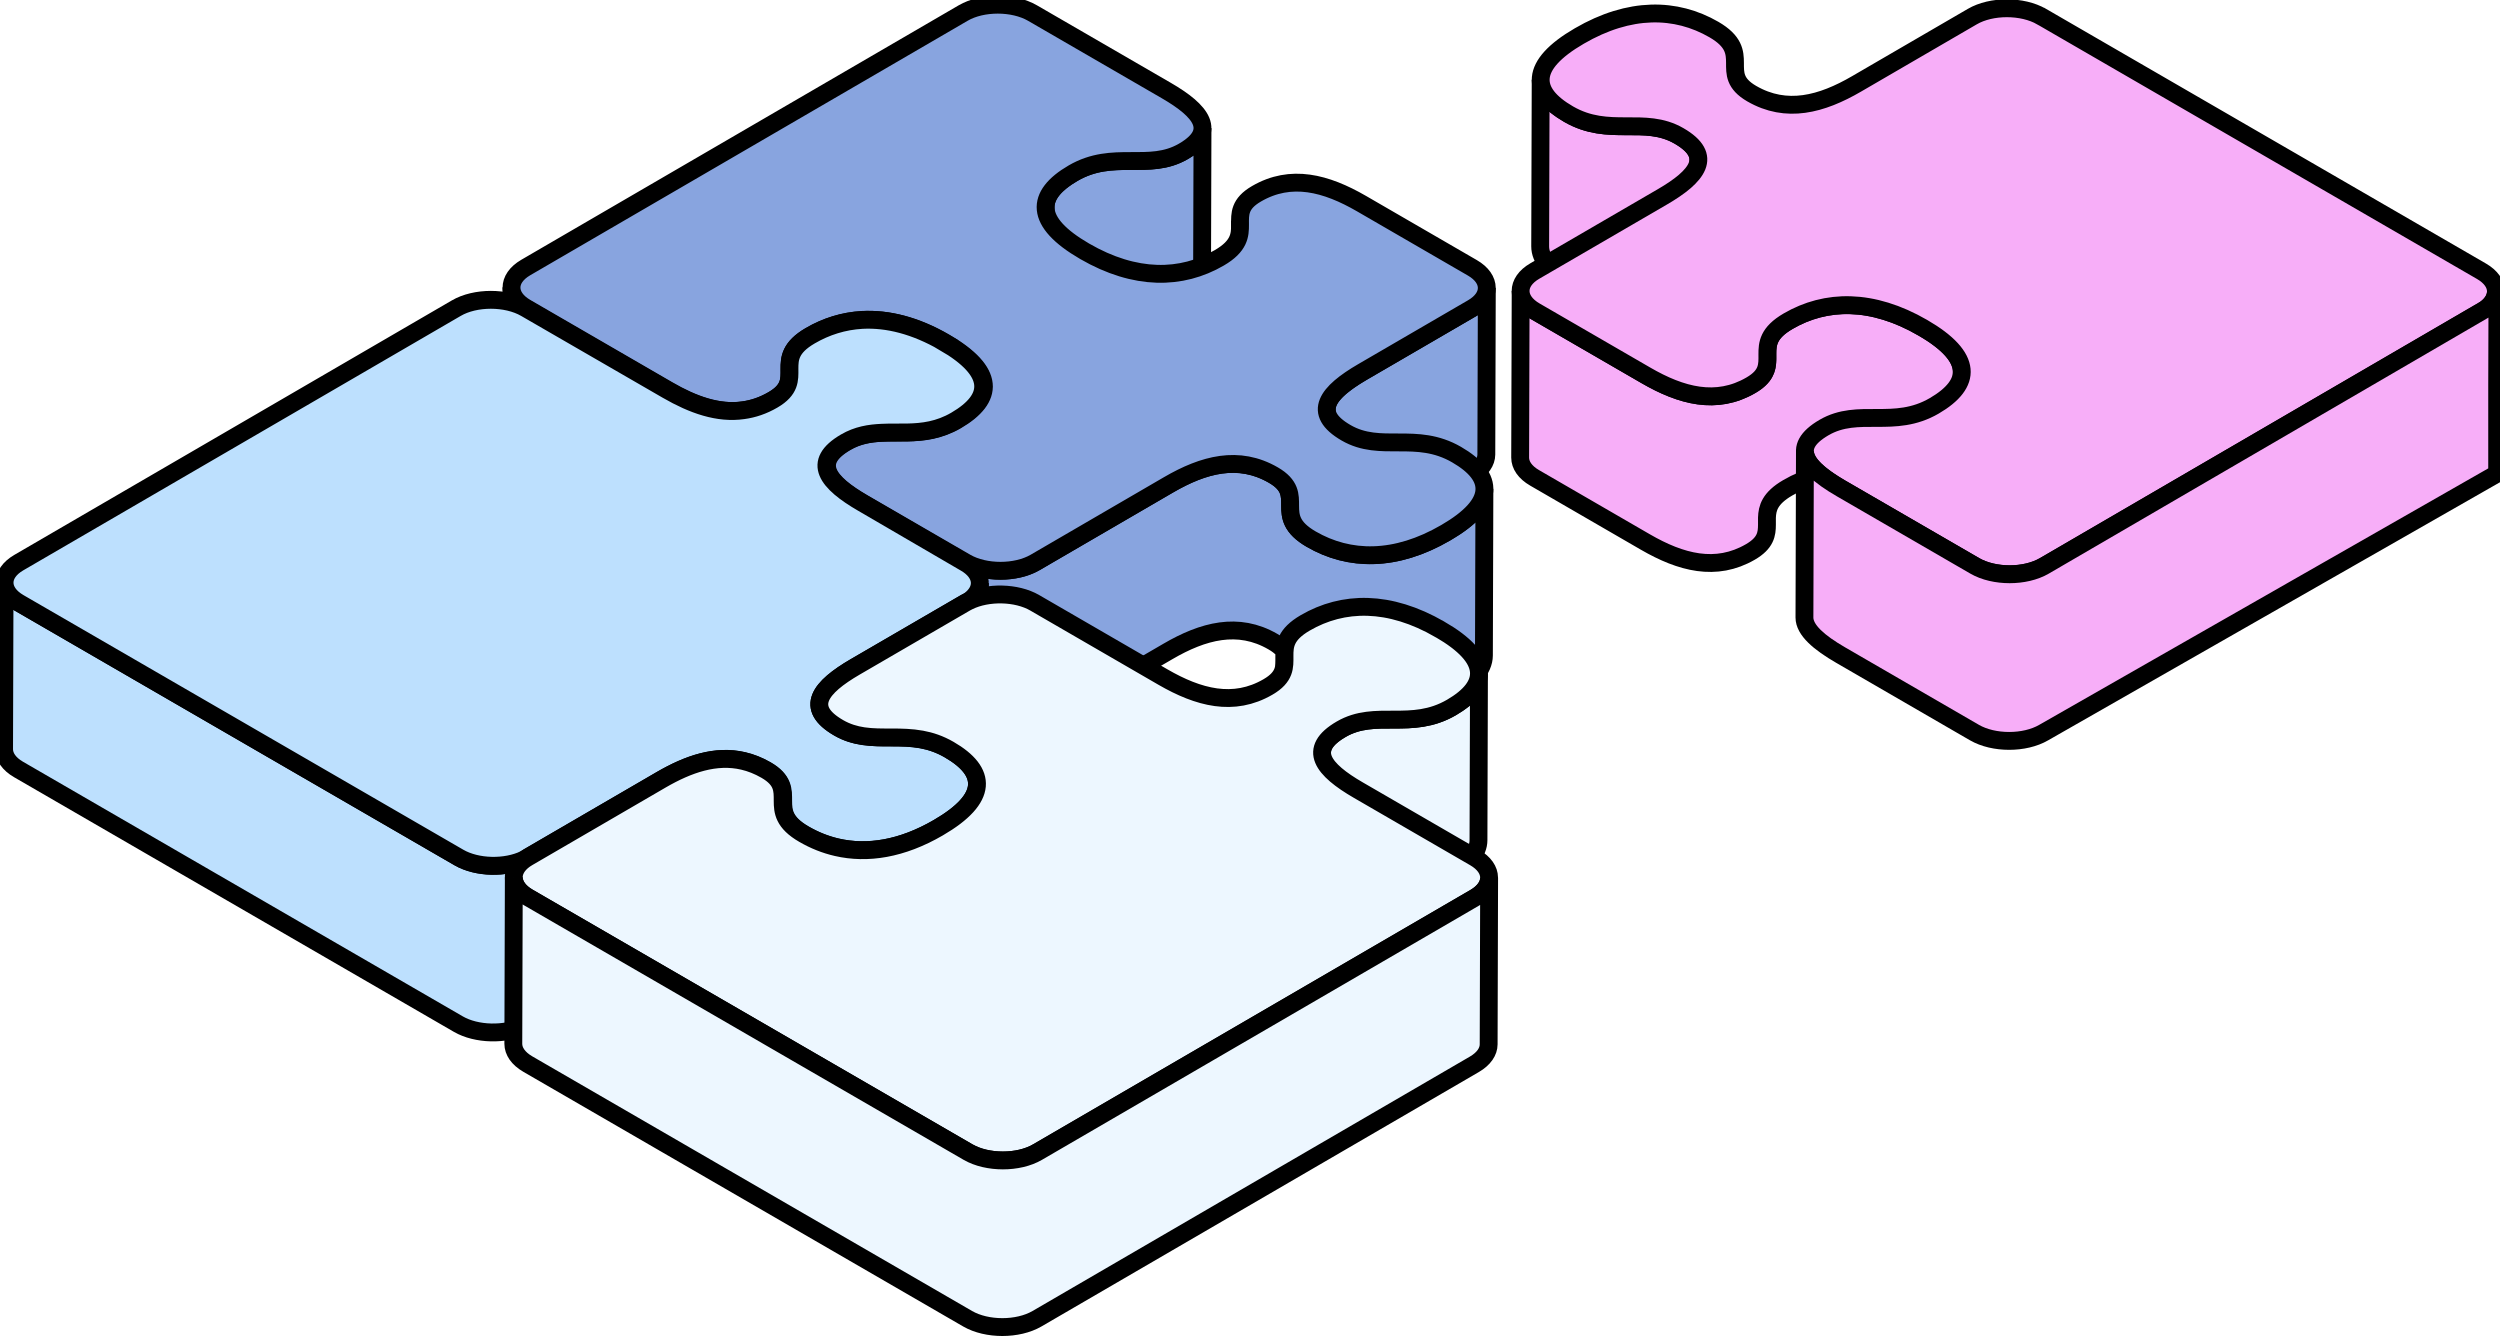
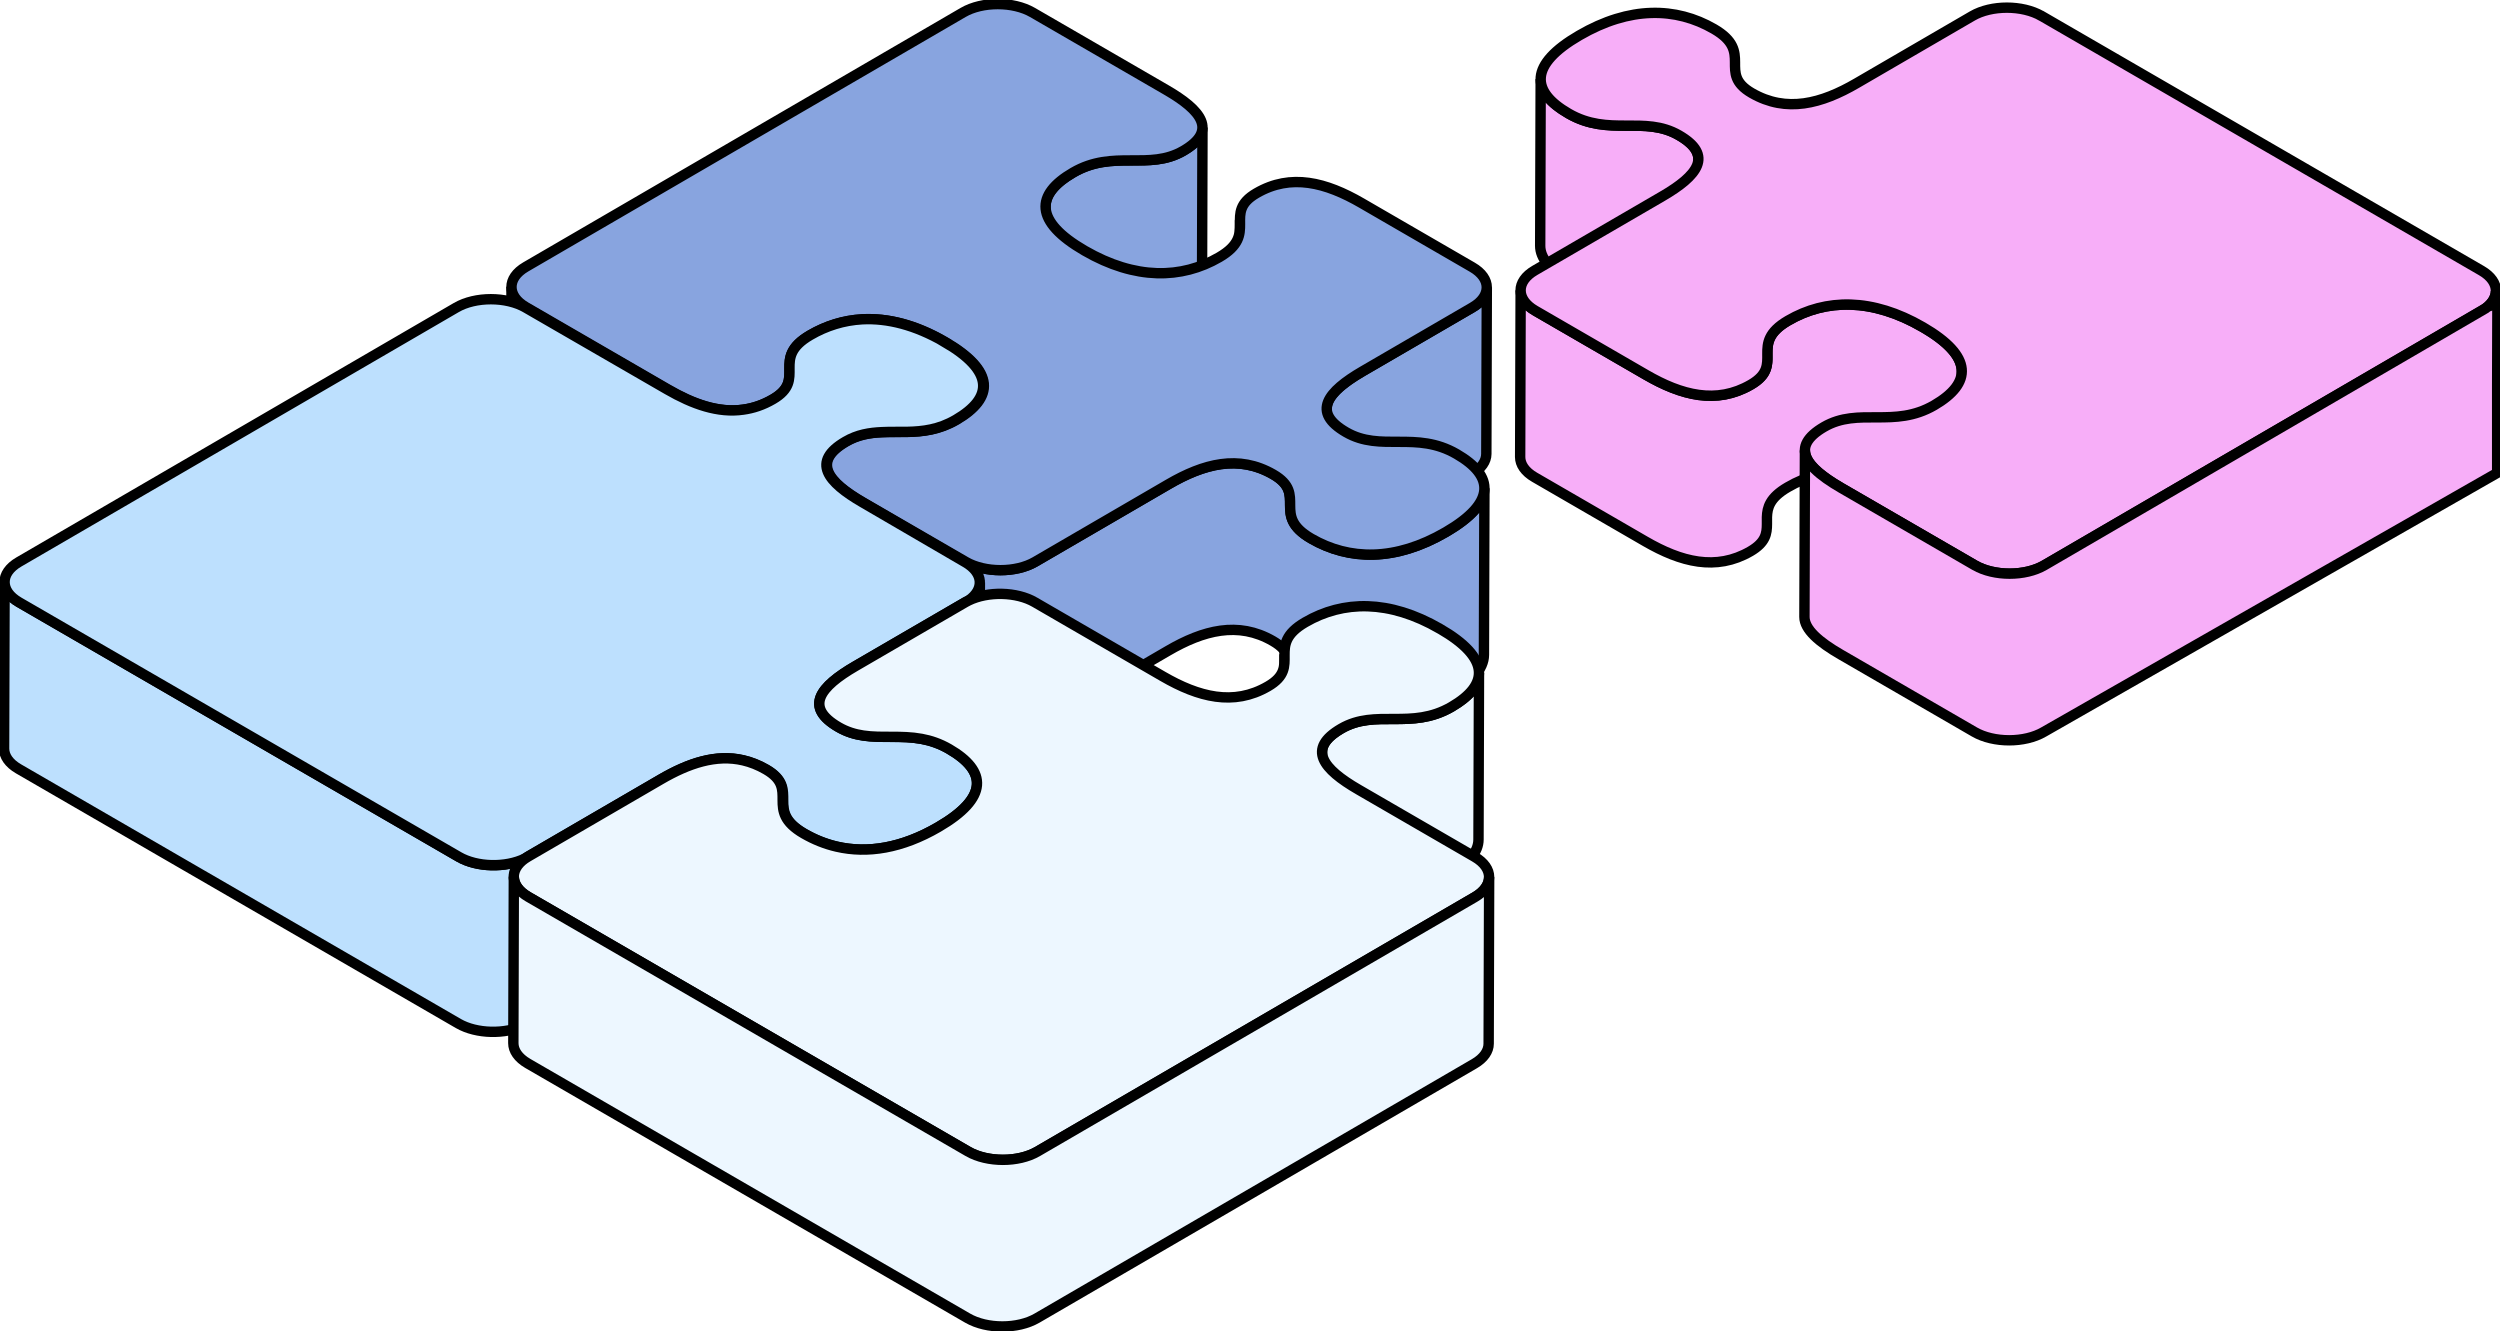
- <svg xmlns="http://www.w3.org/2000/svg" width="280" height="150" viewBox="0 0 280 150" fill="none">
-   <path d="M190.216 17.863L190.161 36.523C190.161 35.64 189.512 34.761 187.995 33.882C184.106 31.629 180.158 34.065 175.621 31.442C173.601 30.27 172.5 28.979 172.5 27.596L172.555 8.936C172.555 10.318 173.651 11.609 175.676 12.781C180.213 15.409 184.161 12.969 188.05 15.221C189.567 16.096 190.216 16.979 190.216 17.863Z" fill="#F7AEF8" stroke="black" stroke-width="2" stroke-miterlimit="10" />
-   <path d="M134.68 14.342L134.625 33.002C134.625 33.877 133.976 34.746 132.486 35.612C128.616 37.864 124.645 35.424 120.131 38.052C118.143 39.21 117.055 40.483 117.051 41.852L117.106 23.191C117.106 21.823 118.198 20.545 120.185 19.392C124.7 16.764 128.671 19.204 132.541 16.951C134.031 16.086 134.675 15.216 134.68 14.342Z" fill="#88A4DF" stroke="black" stroke-width="2" stroke-miterlimit="10" />
-   <path d="M138.883 25.284L138.828 43.944C138.828 43.761 138.828 43.578 138.828 43.395L138.883 24.734C138.883 24.918 138.883 25.101 138.883 25.284Z" fill="#88A4DF" stroke="black" stroke-width="2" stroke-miterlimit="10" />
-   <path d="M57.23 50.852L57.285 32.191C57.285 33.011 57.825 33.835 58.903 34.458L58.848 53.118C57.77 52.495 57.23 51.671 57.23 50.852Z" fill="#88A4DF" stroke="black" stroke-width="2" stroke-miterlimit="10" />
-   <path d="M88.367 60.393C88.367 60.215 88.367 60.041 88.367 59.858L88.422 41.197C88.422 41.376 88.422 41.554 88.422 41.733C88.408 47.332 88.385 54.794 88.367 60.393Z" fill="#BDE0FE" stroke="black" stroke-width="2" stroke-miterlimit="10" />
-   <path d="M110.192 43.281L110.137 61.941C110.137 60.398 108.771 58.737 105.764 56.997C102.483 55.097 99.367 54.328 96.507 54.493C94.423 54.612 92.472 55.23 90.685 56.264C88.515 57.528 88.364 58.718 88.359 59.863L88.414 41.202C88.414 40.058 88.57 38.867 90.74 37.604C92.522 36.565 94.473 35.951 96.561 35.832C99.422 35.667 102.538 36.437 105.819 38.337C108.826 40.076 110.197 41.738 110.192 43.281Z" fill="#88A4DF" stroke="black" stroke-width="2" stroke-miterlimit="10" />
-   <path d="M74.809 43.675L74.758 62.335L58.848 53.12L58.903 34.459L74.809 43.675Z" fill="#88A4DF" stroke="black" stroke-width="2" stroke-miterlimit="10" />
-   <path d="M215.349 36.707C209.674 33.42 204.501 33.516 200.274 35.974C198.099 37.238 197.948 38.428 197.948 39.573V40.356C197.916 41.308 197.683 42.237 196.107 43.153C192.237 45.401 188.312 44.348 184.341 42.045L171.935 34.862C170.852 34.235 170.313 33.415 170.313 32.596L170.258 51.256C170.258 52.076 170.797 52.9 171.88 53.522L184.286 60.706C188.257 63.004 192.182 64.061 196.052 61.813C197.766 60.815 197.894 59.808 197.898 58.769V57.981C197.935 56.915 198.209 55.807 200.224 54.635C204.451 52.172 209.623 52.08 215.299 55.367C218.305 57.107 219.676 58.769 219.671 60.312L219.726 41.651C219.726 40.108 218.36 38.447 215.353 36.707H215.349Z" fill="#F7AEF8" stroke="black" stroke-width="2" stroke-miterlimit="10" />
-   <path d="M164.924 34.487L152.628 41.638C150.215 43.043 148.602 44.44 148.598 45.822L148.543 64.483C148.543 63.096 150.161 61.699 152.573 60.298L164.869 53.147C165.934 52.529 166.464 51.719 166.469 50.908L166.524 32.248C166.524 33.058 165.989 33.869 164.924 34.487Z" fill="#88A4DF" stroke="black" stroke-width="2" stroke-miterlimit="10" />
-   <path d="M88.416 41.732L88.362 60.393C88.362 61.432 88.229 62.439 86.516 63.437C85.41 64.083 84.295 64.454 83.18 64.605C80.397 64.98 77.587 63.973 74.754 62.329L74.809 43.669C77.642 45.308 80.452 46.315 83.235 45.944C84.354 45.793 85.465 45.422 86.57 44.777C88.284 43.779 88.412 42.772 88.416 41.732Z" fill="#88A4DF" stroke="black" stroke-width="2" stroke-miterlimit="10" />
-   <path d="M106.995 65.742C105.103 66.845 103.303 67.055 101.566 67.092C101.585 60.87 101.603 54.653 101.621 48.432C103.358 48.39 105.158 48.18 107.05 47.081C109.033 45.923 110.116 44.65 110.12 43.281L110.066 61.942C110.066 63.311 108.978 64.583 106.995 65.742Z" fill="#BDE0FE" stroke="black" stroke-width="2" stroke-miterlimit="10" />
-   <path d="M101.569 67.096C100.605 67.114 99.659 67.082 98.727 67.128C98.745 60.906 98.763 54.689 98.781 48.468C99.714 48.426 100.659 48.454 101.624 48.435C101.605 54.657 101.587 60.874 101.569 67.096Z" fill="#BDE0FE" stroke="black" stroke-width="2" stroke-miterlimit="10" />
-   <path d="M94.646 68.185C93.157 69.05 92.512 69.92 92.508 70.794L92.563 52.134C92.563 51.26 93.212 50.39 94.701 49.524C96.04 48.742 97.397 48.526 98.782 48.467C98.763 54.688 98.745 60.906 98.727 67.127C97.342 67.187 95.985 67.402 94.646 68.185Z" fill="#BDE0FE" stroke="black" stroke-width="2" stroke-miterlimit="10" />
-   <path d="M92.57 70.791L92.625 52.131C92.625 53.527 94.252 54.928 96.697 56.343L96.642 75.003C94.202 73.589 92.57 72.183 92.57 70.791Z" fill="#88A4DF" stroke="black" stroke-width="2" stroke-miterlimit="10" />
-   <path d="M108.17 62.984L108.115 81.644L96.637 75.006L96.692 56.346L108.17 62.984Z" fill="#88A4DF" stroke="black" stroke-width="2" stroke-miterlimit="10" />
-   <path d="M161.927 59.656C156.288 62.938 151.111 62.842 146.857 60.379C142.319 57.751 146.505 55.453 142.616 53.2C138.723 50.948 134.812 52.001 130.864 54.299L115.926 62.989C113.792 64.229 110.32 64.229 108.172 62.989L108.117 81.649C110.265 82.89 113.738 82.89 115.871 81.649L130.809 72.96C134.752 70.662 138.668 69.609 142.561 71.861C146.455 74.113 142.269 76.412 146.802 79.04C151.056 81.503 156.229 81.594 161.872 78.316C164.837 76.59 166.194 74.947 166.199 73.413L166.254 54.752C166.254 56.286 164.892 57.93 161.927 59.656Z" fill="#88A4DF" stroke="black" stroke-width="2" stroke-miterlimit="10" />
-   <path d="M115.635 1.459L130.609 10.13C134.58 12.428 136.408 14.709 132.542 16.956C128.672 19.209 124.701 16.769 120.187 19.396C115.955 21.855 115.809 24.858 121.484 28.145C127.155 31.428 132.332 31.336 136.559 28.878C141.073 26.255 136.856 23.952 140.726 21.704C144.596 19.451 148.521 20.509 152.492 22.807L164.903 29.995C167.055 31.24 167.06 33.255 164.921 34.495L152.625 41.646C148.672 43.944 146.867 46.22 150.76 48.472C152.702 49.598 154.663 49.553 156.705 49.553C158.748 49.553 160.868 49.603 163.139 50.917C167.398 53.38 167.571 56.383 161.928 59.666C156.289 62.948 151.112 62.852 146.858 60.389C142.321 57.761 146.506 55.463 142.618 53.211C138.725 50.958 134.813 52.011 130.865 54.309L115.928 62.999C113.794 64.239 110.321 64.239 108.174 62.999L96.695 56.356C92.724 54.057 90.892 51.782 94.762 49.53C96.083 48.761 97.417 48.541 98.783 48.477C99.716 48.436 100.661 48.463 101.626 48.445C103.38 48.408 105.203 48.207 107.123 47.094C111.349 44.631 111.495 41.633 105.825 38.345C102.544 36.445 99.428 35.676 96.567 35.841C94.484 35.96 92.532 36.578 90.746 37.613C86.236 40.241 90.449 42.539 86.579 44.791C85.473 45.437 84.358 45.808 83.243 45.959C80.46 46.334 77.65 45.327 74.817 43.684L58.906 34.468C56.758 33.227 56.749 31.208 58.883 29.963L107.877 1.459C110.01 0.214 113.483 0.214 115.635 1.459Z" fill="#88A4DF" stroke="black" stroke-width="2" stroke-miterlimit="10" />
-   <path d="M228.659 1.858L277.926 30.38C280.078 31.625 280.083 33.644 277.949 34.885L228.951 63.384C226.817 64.624 223.345 64.624 221.192 63.384L206.218 54.713C202.248 52.414 200.42 50.139 204.286 47.887C208.151 45.634 212.131 48.079 216.641 45.451C220.868 42.988 221.019 39.985 215.348 36.702C209.673 33.415 204.5 33.511 200.274 35.97C195.759 38.597 199.972 40.896 196.102 43.144C192.232 45.392 188.306 44.339 184.336 42.036L171.93 34.853C169.777 33.607 169.768 31.588 171.902 30.352L186.186 22.048C190.139 19.749 191.944 17.474 188.051 15.222C184.162 12.969 180.214 15.405 175.677 12.781C171.418 10.314 171.24 7.315 176.883 4.033C182.522 0.75 187.699 0.846 191.957 3.309C196.495 5.937 192.305 8.235 196.193 10.488C200.086 12.74 204.002 11.687 207.946 9.389L220.9 1.858C223.034 0.613 226.507 0.617 228.654 1.858H228.659Z" fill="#F7AEF8" stroke="black" stroke-width="2" stroke-miterlimit="10" />
-   <path fill-rule="evenodd" clip-rule="evenodd" d="M279.542 33.928L279.546 32.66C279.542 33.345 279.155 34.03 278.392 34.598L228.952 63.387C226.818 64.628 223.345 64.628 221.193 63.387L206.219 54.716C203.78 53.302 202.149 51.897 202.152 50.505L202.098 69.165C202.098 70.561 203.724 71.966 206.164 73.376L221.138 82.047C223.291 83.293 226.763 83.293 228.897 82.047L279.683 53.04V43.16L279.711 33.83L279.542 33.928Z" fill="#F7AEF8" />
-   <path d="M279.546 32.66L280.546 32.663L278.546 32.654L279.546 32.66ZM279.542 33.928L278.542 33.925L278.537 35.671L280.045 34.792L279.542 33.928ZM278.392 34.598L278.896 35.462L278.944 35.434L278.989 35.4L278.392 34.598ZM228.952 63.387L229.455 64.251L229.455 64.251L228.952 63.387ZM221.193 63.387L220.692 64.252L220.694 64.253L221.193 63.387ZM206.219 54.716L205.718 55.581L205.718 55.581L206.219 54.716ZM202.152 50.505L203.152 50.508L201.152 50.502L202.152 50.505ZM202.098 69.165L201.098 69.162V69.165H202.098ZM206.164 73.376L206.666 72.511L206.665 72.51L206.164 73.376ZM221.138 82.047L220.637 82.913L220.638 82.913L221.138 82.047ZM228.897 82.047L228.401 81.179L228.393 81.184L228.897 82.047ZM279.683 53.04L280.179 53.908L280.683 53.62V53.04H279.683ZM279.683 43.16L278.683 43.157V43.16H279.683ZM279.711 33.83L280.711 33.833L280.716 32.088L279.208 32.966L279.711 33.83ZM278.546 32.657L278.542 33.925L280.542 33.931L280.546 32.663L278.546 32.657ZM278.989 35.4C279.925 34.704 280.539 33.752 280.546 32.666L278.546 32.654C278.544 32.938 278.386 33.356 277.796 33.795L278.989 35.4ZM277.889 33.733L228.449 62.523L229.455 64.251L278.896 35.462L277.889 33.733ZM228.449 62.522C227.571 63.033 226.354 63.317 225.08 63.317C223.805 63.317 222.582 63.033 221.693 62.52L220.694 64.253C221.957 64.981 223.546 65.317 225.08 65.317C226.613 65.317 228.199 64.981 229.455 64.251L228.449 62.522ZM221.694 62.522L206.72 53.85L205.718 55.581L220.692 64.252L221.694 62.522ZM206.721 53.851C205.529 53.16 204.596 52.505 203.972 51.89C203.331 51.258 203.152 50.803 203.152 50.508L201.152 50.503C201.15 51.599 201.785 52.542 202.568 53.314C203.368 54.103 204.47 54.858 205.718 55.581L206.721 53.851ZM201.152 50.502L201.098 69.162L203.098 69.167L203.152 50.508L201.152 50.502ZM201.098 69.165C201.098 70.26 201.73 71.204 202.514 71.977C203.314 72.767 204.415 73.52 205.664 74.242L206.665 72.51C205.474 71.822 204.541 71.168 203.918 70.553C203.279 69.923 203.098 69.465 203.098 69.165H201.098ZM205.663 74.242L220.637 82.913L221.64 81.182L206.666 72.511L205.663 74.242ZM220.638 82.913C221.901 83.644 223.49 83.981 225.025 83.981C226.559 83.981 228.145 83.644 229.401 82.911L228.393 81.184C227.515 81.696 226.299 81.981 225.025 81.981C223.751 81.981 222.528 81.696 221.639 81.182L220.638 82.913ZM229.393 82.916L280.179 53.908L279.187 52.172L228.401 81.179L229.393 82.916ZM280.683 53.04V43.16H278.683V53.04H280.683ZM280.683 43.163L280.711 33.833L278.711 33.827L278.683 43.157L280.683 43.163ZM279.208 32.966L279.039 33.064L280.045 34.792L280.214 34.694L279.208 32.966Z" fill="black" />
-   <path d="M109.693 83.967C109.693 84.681 109.277 85.395 108.445 85.981L108.5 67.321C109.332 66.74 109.748 66.025 109.748 65.307C109.734 70.906 109.711 78.368 109.693 83.967Z" fill="#BDE0FE" stroke="black" stroke-width="2" stroke-miterlimit="10" />
-   <path d="M108.446 85.981C108.323 86.04 108.204 86.104 108.09 86.168L108.145 67.508C108.259 67.439 108.378 67.38 108.501 67.32C108.487 72.919 108.465 80.382 108.446 85.981Z" fill="#BDE0FE" stroke="black" stroke-width="2" stroke-miterlimit="10" />
-   <path d="M143.871 73.891L143.816 92.551C143.816 92.372 143.816 92.189 143.816 92.006L143.871 73.346C143.871 73.529 143.871 73.707 143.871 73.891Z" fill="#EDF7FF" stroke="black" stroke-width="2" stroke-miterlimit="10" />
-   <path d="M108.138 67.512L108.088 86.168L95.746 93.346L95.801 74.686L108.138 67.512Z" fill="#BDE0FE" stroke="black" stroke-width="2" stroke-miterlimit="10" />
-   <path d="M95.749 93.348C93.336 94.749 91.723 96.145 91.719 97.532L91.774 78.872C91.774 77.485 93.391 76.088 95.804 74.688C95.79 80.287 95.767 87.749 95.749 93.348Z" fill="#BDE0FE" stroke="black" stroke-width="2" stroke-miterlimit="10" />
-   <path d="M165.644 75.434L165.59 94.094C165.59 95.463 164.498 96.74 162.51 97.898C157.995 100.522 154.024 98.086 150.159 100.334C148.664 101.199 148.02 102.074 148.016 102.948L148.07 84.288C148.07 83.413 148.719 82.543 150.214 81.674C154.079 79.426 158.05 81.861 162.565 79.238C164.552 78.08 165.64 76.802 165.644 75.434Z" fill="#EDF7FF" stroke="black" stroke-width="2" stroke-miterlimit="10" />
-   <path d="M83.191 103.882C80.143 103.172 77.077 104.211 73.988 106.006L74.043 87.345C77.132 85.551 80.198 84.511 83.246 85.221C83.228 91.443 83.209 97.66 83.191 103.882Z" fill="#BDE0FE" stroke="black" stroke-width="2" stroke-miterlimit="10" />
-   <path d="M109.43 87.799L109.375 106.459C109.375 105.076 108.278 103.785 106.259 102.618C105.199 102.004 104.17 101.666 103.17 101.483C102.023 101.272 100.912 101.258 99.825 101.254C98.746 101.254 97.686 101.267 96.645 101.112C95.717 100.974 94.799 100.704 93.88 100.173C92.368 99.294 91.714 98.415 91.719 97.532L91.774 78.871C91.774 79.755 92.422 80.634 93.935 81.513C94.849 82.044 95.767 82.314 96.699 82.451C97.746 82.607 98.801 82.593 99.88 82.593C100.967 82.593 102.078 82.607 103.225 82.822C104.225 83.01 105.253 83.344 106.313 83.957C108.333 85.125 109.434 86.416 109.43 87.799Z" fill="#EDF7FF" stroke="black" stroke-width="2" stroke-miterlimit="10" />
-   <path d="M109.379 106.459C109.379 107.993 108.017 109.637 105.047 111.362C105.065 105.141 105.083 98.924 105.102 92.702C108.067 90.976 109.429 89.332 109.434 87.799C109.42 93.398 109.397 100.86 109.379 106.459Z" fill="#BDE0FE" stroke="black" stroke-width="2" stroke-miterlimit="10" />
-   <path d="M85.791 104.916C84.928 104.417 84.06 104.078 83.191 103.881C83.21 97.659 83.228 91.442 83.246 85.221C84.114 85.418 84.983 85.756 85.846 86.255C89.739 88.508 85.549 90.806 90.087 93.434C91.238 94.098 92.458 94.592 93.733 94.894C93.733 96.79 93.724 98.68 93.719 100.576C93.706 104.902 93.692 109.228 93.683 113.555C92.408 113.257 91.188 112.763 90.036 112.094C85.499 109.467 89.689 107.168 85.796 104.916H85.791Z" fill="#BDE0FE" stroke="black" stroke-width="2" stroke-miterlimit="10" />
-   <path d="M105.045 111.362C100.951 113.747 97.103 114.347 93.672 113.555C93.686 109.228 93.699 104.902 93.708 100.576C93.713 98.68 93.718 96.79 93.722 94.894C97.154 95.686 101.001 95.082 105.095 92.701C105.077 98.923 105.059 105.14 105.041 111.362H105.045Z" fill="#BDE0FE" stroke="black" stroke-width="2" stroke-miterlimit="10" />
-   <path d="M74.036 87.346L73.986 106.006L59.09 114.668L59.145 96.007L74.036 87.346Z" fill="#BDE0FE" stroke="black" stroke-width="2" stroke-miterlimit="10" />
-   <path d="M59.092 114.668C58.964 114.742 58.845 114.819 58.73 114.897L58.785 96.237C58.9 96.159 59.018 96.081 59.146 96.008C59.133 101.607 59.11 109.069 59.092 114.668Z" fill="#BDE0FE" stroke="black" stroke-width="2" stroke-miterlimit="10" />
-   <path d="M51.397 96.044L2.129 67.518C1.051 66.895 0.512 66.071 0.512 65.252L0.457 83.912C0.457 84.732 0.996 85.556 2.075 86.179L51.342 114.705C53.371 115.877 56.583 115.941 58.731 114.902C58.745 109.303 58.767 101.84 58.786 96.241C56.633 97.285 53.426 97.221 51.397 96.044Z" fill="#BDE0FE" stroke="black" stroke-width="2" stroke-miterlimit="10" />
-   <path d="M105.736 38.337C111.415 41.624 111.269 44.623 107.047 47.086C105.155 48.189 103.355 48.4 101.619 48.436C100.654 48.454 99.709 48.422 98.776 48.468C97.392 48.528 96.035 48.743 94.696 49.526C90.83 51.774 92.653 54.049 96.62 56.343L108.121 63.045C110.145 64.217 110.273 66.071 108.491 67.321C108.368 67.38 108.249 67.445 108.135 67.509L95.793 74.683C91.84 76.981 90.035 79.256 93.928 81.509C94.842 82.04 95.761 82.31 96.693 82.447C98.79 82.772 100.938 82.406 103.218 82.818C104.219 83.006 105.247 83.34 106.307 83.953C110.566 86.416 110.739 89.42 105.096 92.698C101.002 95.083 97.154 95.683 93.723 94.891C92.448 94.593 91.228 94.098 90.076 93.43C85.539 90.802 89.729 88.504 85.836 86.251C84.972 85.752 84.104 85.414 83.236 85.217C80.188 84.507 77.122 85.546 74.033 87.341L59.141 96.003C59.013 96.076 58.895 96.154 58.78 96.232C56.628 97.276 53.42 97.212 51.392 96.035L2.129 67.518C-0.019 66.277 -0.028 64.258 2.106 63.013L51.104 34.514C53.238 33.269 56.71 33.269 58.863 34.514L74.737 43.689C77.597 45.341 80.435 46.353 83.24 45.946C84.36 45.794 85.47 45.424 86.576 44.778C90.446 42.53 86.233 40.227 90.743 37.6C92.525 36.56 94.477 35.947 96.565 35.828C99.402 35.681 102.487 36.455 105.74 38.332L105.736 38.337Z" fill="#BDE0FE" stroke="black" stroke-width="2" stroke-miterlimit="10" />
-   <path d="M161.273 70.489C166.944 73.771 166.797 76.774 162.566 79.237C158.051 81.861 154.081 79.425 150.215 81.673C146.34 83.921 148.168 86.201 152.143 88.499L165.161 96.039C167.309 97.28 167.318 99.294 165.184 100.539L116.191 129.038C114.057 130.283 110.58 130.279 108.428 129.038L59.16 100.512C57.141 99.344 57.013 97.49 58.776 96.24C58.891 96.163 59.009 96.085 59.137 96.012L74.029 87.35C77.118 85.555 80.184 84.516 83.232 85.225C84.082 85.422 84.932 85.757 85.782 86.246C89.675 88.499 85.48 90.802 90.022 93.425C91.187 94.098 92.421 94.597 93.719 94.894C97.15 95.686 100.998 95.082 105.092 92.702C110.74 89.419 110.562 86.42 106.303 83.957C105.243 83.344 104.215 83.005 103.214 82.822C102.067 82.611 100.957 82.598 99.869 82.593C98.791 82.593 97.731 82.607 96.689 82.451C95.761 82.314 94.843 82.044 93.924 81.513C90.036 79.26 91.841 76.985 95.789 74.687L108.131 67.513C108.245 67.444 108.364 67.385 108.487 67.325C110.639 66.272 113.861 66.336 115.889 67.513L130.251 75.831C134.227 78.129 138.152 79.187 142.022 76.934C145.892 74.687 141.675 72.384 146.189 69.76C150.425 67.297 155.593 67.206 161.268 70.489H161.273Z" fill="#EDF7FF" stroke="black" stroke-width="2" stroke-miterlimit="10" />
-   <path d="M165.189 100.54L116.195 129.039C114.062 130.284 110.584 130.279 108.432 129.039L59.165 100.512C58.082 99.885 57.542 99.066 57.547 98.246L57.492 116.907C57.492 117.726 58.031 118.546 59.11 119.173L108.377 147.699C110.529 148.944 114.002 148.944 116.141 147.699L165.134 119.2C166.194 118.582 166.729 117.772 166.729 116.966L166.783 98.306C166.783 99.116 166.249 99.922 165.189 100.54Z" fill="#EDF7FF" stroke="black" stroke-width="2" stroke-miterlimit="10" />
+ <svg xmlns="http://www.w3.org/2000/svg" width="481" height="256" viewBox="0 0 481 256" fill="none">
+   <path d="M326.765 30.569L326.671 62.625C326.671 61.108 325.556 59.597 322.95 58.087C316.27 54.218 309.488 58.402 301.693 53.896C298.224 51.882 296.332 49.664 296.332 47.289L296.426 15.233C296.426 17.608 298.31 19.826 301.787 21.84C309.582 26.354 316.364 22.162 323.044 26.032C325.65 27.534 326.765 29.052 326.765 30.569Z" fill="#F7AEF8" stroke="black" stroke-width="2" stroke-miterlimit="10" />
+   <path d="M231.358 24.521L231.264 56.578C231.264 58.08 230.149 59.574 227.59 61.06C220.942 64.93 214.12 60.738 206.365 65.252C202.95 67.242 201.082 69.428 201.074 71.78L201.168 39.724C201.168 37.372 203.044 35.178 206.459 33.196C214.214 28.682 221.036 32.874 227.684 29.004C230.243 27.518 231.35 26.024 231.358 24.521Z" fill="#88A4DF" stroke="black" stroke-width="2" stroke-miterlimit="10" />
+   <path d="M238.582 43.318L238.488 75.374C238.488 75.059 238.488 74.745 238.488 74.43L238.582 42.374C238.582 42.689 238.582 43.003 238.582 43.318Z" fill="#88A4DF" stroke="black" stroke-width="2" stroke-miterlimit="10" />
+   <path d="M98.316 87.242L98.411 55.185C98.411 56.593 99.337 58.009 101.189 59.078L101.095 91.135C99.243 90.065 98.316 88.649 98.316 87.242Z" fill="#88A4DF" stroke="black" stroke-width="2" stroke-miterlimit="10" />
+   <path d="M151.805 103.631C151.805 103.325 151.805 103.026 151.805 102.711L151.899 70.655C151.899 70.962 151.899 71.269 151.899 71.575C151.875 81.194 151.836 94.013 151.805 103.631Z" fill="#BDE0FE" stroke="black" stroke-width="2" stroke-miterlimit="10" />
+   <path d="M189.294 74.233L189.2 106.289C189.2 103.639 186.853 100.784 181.688 97.796C176.052 94.532 170.699 93.21 165.785 93.494C162.205 93.698 158.854 94.76 155.785 96.537C152.056 98.708 151.797 100.753 151.789 102.719L151.883 70.663C151.883 68.697 152.15 66.652 155.879 64.481C158.94 62.696 162.292 61.642 165.879 61.438C170.793 61.154 176.146 62.476 181.782 65.74C186.947 68.728 189.302 71.583 189.294 74.233Z" fill="#88A4DF" stroke="black" stroke-width="2" stroke-miterlimit="10" />
+   <path d="M128.512 74.909L128.426 106.966L101.094 91.134L101.188 59.078L128.512 74.909Z" fill="#88A4DF" stroke="black" stroke-width="2" stroke-miterlimit="10" />
+   <path d="M369.936 62.94C360.187 57.294 351.301 57.459 344.041 61.682C340.304 63.853 340.045 65.897 340.045 67.864V69.208C339.99 70.844 339.59 72.441 336.882 74.014C330.233 77.875 323.49 76.066 316.669 72.11L295.357 59.771C293.497 58.693 292.571 57.286 292.571 55.878L292.477 87.934C292.477 89.342 293.403 90.757 295.263 91.827L316.575 104.166C323.396 108.114 330.139 109.931 336.788 106.07C339.731 104.355 339.951 102.625 339.959 100.84V99.487C340.022 97.655 340.493 95.751 343.954 93.738C351.215 89.507 360.101 89.35 369.85 94.996C375.015 97.985 377.37 100.84 377.362 103.49L377.456 71.434C377.456 68.784 375.109 65.929 369.944 62.94H369.936Z" fill="#F7AEF8" stroke="black" stroke-width="2" stroke-miterlimit="10" />
+   <path d="M283.317 59.126L262.193 71.41C258.049 73.825 255.278 76.224 255.27 78.599L255.176 110.655C255.176 108.272 257.955 105.873 262.099 103.467L283.222 91.182C285.051 90.12 285.962 88.728 285.97 87.336L286.064 55.28C286.064 56.672 285.146 58.064 283.317 59.126Z" fill="#88A4DF" stroke="black" stroke-width="2" stroke-miterlimit="10" />
+   <path d="M151.888 71.575L151.794 103.631C151.794 105.416 151.566 107.147 148.623 108.861C146.723 109.97 144.808 110.607 142.893 110.867C138.112 111.512 133.285 109.781 128.418 106.958L128.512 74.902C133.379 77.717 138.206 79.448 142.987 78.811C144.91 78.551 146.817 77.914 148.717 76.805C151.661 75.091 151.88 73.361 151.888 71.575Z" fill="#88A4DF" stroke="black" stroke-width="2" stroke-miterlimit="10" />
+   <path d="M183.798 112.817C180.548 114.712 177.456 115.074 174.473 115.137C174.504 104.449 174.535 93.769 174.567 83.081C177.55 83.01 180.642 82.648 183.892 80.761C187.299 78.771 189.159 76.585 189.167 74.233L189.073 106.289C189.073 108.641 187.205 110.827 183.798 112.817Z" fill="#BDE0FE" stroke="black" stroke-width="2" stroke-miterlimit="10" />
+   <path d="M174.48 115.145C172.824 115.176 171.199 115.121 169.598 115.2C169.629 104.512 169.66 93.832 169.692 83.144C171.293 83.073 172.918 83.12 174.574 83.089C174.543 93.777 174.512 104.457 174.48 115.145Z" fill="#BDE0FE" stroke="black" stroke-width="2" stroke-miterlimit="10" />
+   <path d="M162.588 117.016C160.029 118.503 158.922 119.997 158.914 121.499L159.008 89.443C159.008 87.941 160.123 86.447 162.682 84.96C164.982 83.615 167.313 83.246 169.692 83.144C169.66 93.832 169.629 104.512 169.597 115.2C167.219 115.302 164.888 115.671 162.588 117.016Z" fill="#BDE0FE" stroke="black" stroke-width="2" stroke-miterlimit="10" />
+   <path d="M159.023 121.492L159.118 89.436C159.118 91.834 161.912 94.241 166.112 96.671L166.017 128.727C161.826 126.297 159.023 123.882 159.023 121.492Z" fill="#88A4DF" stroke="black" stroke-width="2" stroke-miterlimit="10" />
+   <path d="M185.824 108.082L185.73 140.138L166.012 128.735L166.106 96.679L185.824 108.082Z" fill="#88A4DF" stroke="black" stroke-width="2" stroke-miterlimit="10" />
+   <path d="M278.167 102.365C268.481 108.004 259.587 107.839 252.279 103.608C244.485 99.094 251.675 95.145 244.995 91.276C238.307 87.407 231.588 89.216 224.806 93.164L199.145 108.091C195.48 110.222 189.514 110.222 185.825 108.091L185.73 140.147C189.42 142.278 195.385 142.278 199.051 140.147L224.712 125.22C231.486 121.272 238.213 119.463 244.901 123.332C251.589 127.202 244.398 131.15 252.185 135.664C259.493 139.895 268.379 140.052 278.073 134.421C283.168 131.456 285.499 128.633 285.507 125.998L285.601 93.942C285.601 96.577 283.262 99.4 278.167 102.365Z" fill="#88A4DF" stroke="black" stroke-width="2" stroke-miterlimit="10" />
+   <path d="M198.641 2.391L224.364 17.286C231.185 21.234 234.325 25.151 227.684 29.012C221.036 32.882 214.214 28.69 206.459 33.204C199.19 37.427 198.939 42.586 208.688 48.233C218.43 53.872 227.323 53.715 234.584 49.492C242.34 44.985 235.094 41.029 241.743 37.168C248.392 33.298 255.134 35.115 261.956 39.063L283.275 51.41C286.972 53.55 286.98 57.01 283.307 59.141L262.183 71.426C255.393 75.374 252.293 79.282 258.981 83.152C262.317 85.087 265.684 85.008 269.193 85.008C272.702 85.008 276.344 85.094 280.245 87.352C287.561 91.583 287.859 96.742 278.165 102.381C268.479 108.02 259.585 107.855 252.277 103.623C244.482 99.109 251.673 95.161 244.993 91.292C238.305 87.422 231.586 89.231 224.803 93.179L199.143 108.106C195.477 110.238 189.512 110.238 185.822 108.106L166.104 96.695C159.283 92.747 156.135 88.838 162.784 84.969C165.052 83.647 167.344 83.27 169.691 83.16C171.293 83.089 172.918 83.136 174.574 83.105C177.588 83.042 180.72 82.696 184.017 80.785C191.278 76.553 191.529 71.402 181.788 65.755C176.152 62.492 170.798 61.17 165.884 61.453C162.305 61.658 158.953 62.72 155.884 64.497C148.136 69.011 155.374 72.959 148.725 76.829C146.826 77.938 144.91 78.575 142.995 78.834C138.215 79.479 133.387 77.749 128.52 74.925L101.188 59.094C97.499 56.963 97.483 53.495 101.149 51.355L185.312 2.391C188.978 0.251 194.944 0.251 198.641 2.391Z" fill="#88A4DF" stroke="black" stroke-width="2" stroke-miterlimit="10" />
+   <path d="M392.804 3.075L477.438 52.071C481.135 54.211 481.143 57.679 477.478 59.81L393.306 108.767C389.64 110.898 383.675 110.898 379.978 108.767L354.254 93.872C347.433 89.924 344.293 86.015 350.934 82.146C357.575 78.276 364.412 82.476 372.159 77.962C379.42 73.731 379.679 68.571 369.938 62.932C360.189 57.286 351.303 57.451 344.042 61.674C336.287 66.188 343.524 70.136 336.875 73.998C330.227 77.859 323.484 76.05 316.663 72.095L295.351 59.755C291.654 57.616 291.638 54.148 295.304 52.024L319.842 37.758C326.632 33.81 329.732 29.901 323.044 26.032C316.364 22.162 309.582 26.346 301.788 21.84C294.472 17.601 294.166 12.45 303.86 6.811C313.546 1.172 322.44 1.337 329.756 5.568C337.551 10.082 330.352 14.03 337.032 17.9C343.72 21.769 350.447 19.96 357.222 16.012L379.475 3.075C383.141 0.936 389.107 0.944 392.796 3.075H392.804Z" fill="#F7AEF8" stroke="black" stroke-width="2" stroke-miterlimit="10" />
+   <path fill-rule="evenodd" clip-rule="evenodd" d="M480.21 58.169L480.216 55.99C480.21 57.167 479.546 58.343 478.235 59.319L393.304 108.774C389.638 110.906 383.673 110.906 379.975 108.774L354.252 93.879C350.062 91.449 347.26 89.036 347.266 86.645L347.172 118.699C347.172 121.098 349.966 123.513 354.158 125.935L379.881 140.83C383.578 142.97 389.544 142.97 393.21 140.83L480.453 91V74.028L480.5 58L480.21 58.169Z" fill="#F7AEF8" />
+   <path d="M480.216 55.99L481.216 55.993L479.217 55.984L480.216 55.99ZM480.21 58.169L479.21 58.166L479.205 59.911L480.713 59.033L480.21 58.169ZM478.235 59.319L478.739 60.183L478.787 60.154L478.832 60.121L478.235 59.319ZM393.304 108.774L393.807 109.639L393.807 109.639L393.304 108.774ZM379.975 108.774L379.474 109.64L379.476 109.641L379.975 108.774ZM354.252 93.879L353.751 94.744L353.751 94.744L354.252 93.879ZM347.266 86.645L348.266 86.648L346.266 86.643L347.266 86.645ZM347.172 118.699L346.172 118.697V118.699H347.172ZM354.158 125.935L354.659 125.069L354.658 125.069L354.158 125.935ZM379.881 140.83L379.38 141.696L379.38 141.696L379.881 140.83ZM393.21 140.83L392.714 139.962L392.706 139.967L393.21 140.83ZM480.453 91L480.949 91.868L481.453 91.58V91H480.453ZM480.453 74.028L479.453 74.025V74.028H480.453ZM480.5 58L481.5 58.003L481.505 56.257L479.997 57.136L480.5 58ZM479.216 55.987L479.21 58.166L481.21 58.172L481.216 55.993L479.216 55.987ZM478.832 60.121C480.316 59.017 481.207 57.574 481.216 55.996L479.217 55.984C479.212 56.76 478.776 57.669 477.638 58.516L478.832 60.121ZM477.732 58.454L392.801 107.91L393.807 109.639L478.739 60.183L477.732 58.454ZM392.801 107.91C391.157 108.866 388.934 109.373 386.651 109.373C384.369 109.373 382.136 108.866 380.475 107.908L379.476 109.641C381.512 110.814 384.11 111.373 386.651 111.373C389.193 111.373 391.785 110.814 393.807 109.639L392.801 107.91ZM380.476 107.909L354.753 93.013L353.751 94.744L379.474 109.64L380.476 107.909ZM354.754 93.014C352.687 91.815 351.023 90.654 349.887 89.535C348.735 88.399 348.264 87.443 348.266 86.648L346.266 86.643C346.262 88.238 347.189 89.684 348.483 90.96C349.795 92.253 351.627 93.513 353.751 94.744L354.754 93.014ZM346.266 86.643L346.172 118.697L348.172 118.702L348.266 86.648L346.266 86.643ZM346.172 118.699C346.172 120.296 347.096 121.743 348.391 123.02C349.702 124.314 351.533 125.573 353.658 126.801L354.658 125.069C352.591 123.875 350.929 122.715 349.795 121.596C348.645 120.462 348.172 119.502 348.172 118.699H346.172ZM353.657 126.8L379.38 141.696L380.382 139.965L354.659 125.069L353.657 126.8ZM379.38 141.696C381.416 142.874 384.015 143.435 386.557 143.435C389.099 143.435 391.692 142.874 393.714 141.694L392.706 139.967C391.062 140.926 388.839 141.435 386.557 141.435C384.276 141.435 382.043 140.926 380.382 139.965L379.38 141.696ZM393.706 141.699L480.949 91.868L479.957 90.132L392.714 139.962L393.706 141.699ZM481.453 91V74.028H479.453V91H481.453ZM481.453 74.031L481.5 58.003L479.5 57.997L479.453 74.025L481.453 74.031ZM479.997 57.136L479.707 57.304L480.713 59.033L481.003 58.864L479.997 57.136Z" fill="black" />
+   <path d="M188.436 144.126C188.436 145.353 187.722 146.58 186.293 147.587L186.387 115.531C187.816 114.532 188.53 113.305 188.53 112.07C188.507 121.689 188.467 134.508 188.436 144.126Z" fill="#BDE0FE" stroke="black" stroke-width="2" stroke-miterlimit="10" />
+   <path d="M186.296 147.586C186.084 147.689 185.88 147.799 185.684 147.909L185.778 115.853C185.974 115.735 186.178 115.633 186.39 115.53C186.367 125.149 186.327 137.968 186.296 147.586Z" fill="#BDE0FE" stroke="black" stroke-width="2" stroke-miterlimit="10" />
+   <path d="M247.153 126.816L247.059 158.872C247.059 158.565 247.059 158.251 247.059 157.936L247.153 125.88C247.153 126.194 247.153 126.501 247.153 126.816Z" fill="#EDF7FF" stroke="black" stroke-width="2" stroke-miterlimit="10" />
+   <path d="M185.769 115.86L185.682 147.909L164.48 160.24L164.575 128.184L185.769 115.86Z" fill="#BDE0FE" stroke="black" stroke-width="2" stroke-miterlimit="10" />
+   <path d="M164.482 160.241C160.337 162.647 157.566 165.046 157.559 167.429L157.653 135.373C157.653 132.99 160.432 130.591 164.576 128.185C164.553 137.803 164.513 150.622 164.482 160.241Z" fill="#BDE0FE" stroke="black" stroke-width="2" stroke-miterlimit="10" />
+   <path d="M284.557 129.467L284.463 161.523C284.463 163.874 282.587 166.069 279.172 168.058C271.417 172.565 264.596 168.381 257.955 172.242C255.388 173.729 254.281 175.231 254.273 176.733L254.368 144.677C254.368 143.175 255.482 141.68 258.049 140.186C264.69 136.325 271.511 140.509 279.267 136.002C282.681 134.013 284.549 131.818 284.557 129.467Z" fill="#EDF7FF" stroke="black" stroke-width="2" stroke-miterlimit="10" />
+   <path d="M142.911 178.337C137.675 177.118 132.408 178.903 127.102 181.986L127.196 149.93C132.502 146.847 137.769 145.062 143.005 146.281C142.973 156.969 142.942 167.649 142.911 178.337Z" fill="#BDE0FE" stroke="black" stroke-width="2" stroke-miterlimit="10" />
+   <path d="M187.984 150.709L187.889 182.765C187.889 180.39 186.006 178.172 182.536 176.167C180.715 175.113 178.949 174.531 177.23 174.216C175.259 173.854 173.352 173.831 171.484 173.823C169.631 173.823 167.81 173.847 166.021 173.579C164.427 173.343 162.849 172.879 161.271 171.967C158.673 170.457 157.551 168.947 157.559 167.429L157.653 135.373C157.653 136.891 158.767 138.401 161.366 139.911C162.936 140.823 164.513 141.287 166.115 141.523C167.912 141.791 169.726 141.767 171.578 141.767C173.446 141.767 175.354 141.791 177.324 142.16C179.043 142.483 180.809 143.057 182.63 144.111C186.1 146.116 187.992 148.334 187.984 150.709Z" fill="#EDF7FF" stroke="black" stroke-width="2" stroke-miterlimit="10" />
+   <path d="M187.895 182.765C187.895 185.4 185.555 188.223 180.453 191.188C180.485 180.5 180.516 169.82 180.547 159.132C185.642 156.167 187.981 153.344 187.989 150.709C187.965 160.327 187.926 173.147 187.895 182.765Z" fill="#BDE0FE" stroke="black" stroke-width="2" stroke-miterlimit="10" />
+   <path d="M147.377 180.115C145.893 179.257 144.402 178.675 142.91 178.337C142.942 167.649 142.973 156.969 143.004 146.281C144.496 146.619 145.987 147.201 147.471 148.059C154.159 151.928 146.961 155.876 154.755 160.39C156.733 161.531 158.829 162.38 161.019 162.899C161.019 166.155 161.003 169.403 160.996 172.659C160.972 180.091 160.949 187.523 160.933 194.955C158.743 194.444 156.647 193.595 154.669 192.446C146.874 187.932 154.072 183.984 147.384 180.115H147.377Z" fill="#BDE0FE" stroke="black" stroke-width="2" stroke-miterlimit="10" />
+   <path d="M180.456 191.188C173.422 195.285 166.813 196.316 160.918 194.955C160.942 187.523 160.965 180.091 160.981 172.659C160.989 169.403 160.996 166.155 161.004 162.899C166.899 164.26 173.509 163.221 180.542 159.132C180.511 169.82 180.479 180.5 180.448 191.188H180.456Z" fill="#BDE0FE" stroke="black" stroke-width="2" stroke-miterlimit="10" />
+   <path d="M127.188 149.93L127.101 181.986L101.512 196.866L101.606 164.809L127.188 149.93Z" fill="#BDE0FE" stroke="black" stroke-width="2" stroke-miterlimit="10" />
+   <path d="M101.511 196.866C101.291 196.991 101.087 197.125 100.891 197.259L100.985 165.203C101.181 165.069 101.385 164.935 101.605 164.81C101.581 174.428 101.542 187.247 101.511 196.866Z" fill="#BDE0FE" stroke="black" stroke-width="2" stroke-miterlimit="10" />
+   <path d="M88.293 164.873L3.658 115.869C1.806 114.799 0.879 113.383 0.879 111.976L0.785 144.032C0.785 145.439 1.711 146.855 3.564 147.925L88.198 196.929C91.683 198.942 97.202 199.052 100.891 197.267C100.915 187.649 100.954 174.829 100.985 165.211C97.288 167.004 91.778 166.894 88.293 164.873Z" fill="#BDE0FE" stroke="black" stroke-width="2" stroke-miterlimit="10" />
+   <path d="M181.639 65.74C191.396 71.386 191.144 76.538 183.891 80.769C180.642 82.664 177.549 83.026 174.566 83.089C172.91 83.12 171.285 83.065 169.684 83.144C167.305 83.246 164.974 83.616 162.674 84.961C156.033 88.822 159.165 92.731 165.979 96.671L185.736 108.185C189.213 110.198 189.433 113.383 186.372 115.53C186.16 115.633 185.956 115.743 185.76 115.853L164.558 128.177C157.768 132.125 154.667 136.033 161.355 139.903C162.925 140.815 164.503 141.279 166.104 141.515C169.707 142.073 173.396 141.444 177.313 142.152C179.033 142.474 180.799 143.049 182.62 144.102C189.936 148.333 190.234 153.493 180.54 159.124C173.506 163.221 166.897 164.251 161.002 162.891C158.812 162.38 156.716 161.53 154.738 160.382C146.943 155.868 154.141 151.92 147.454 148.05C145.97 147.193 144.479 146.611 142.987 146.273C137.751 145.054 132.484 146.839 127.178 149.922L101.596 164.802C101.376 164.928 101.172 165.061 100.976 165.195C97.279 166.988 91.769 166.878 88.283 164.857L3.657 115.869C-0.033 113.737 -0.048 110.269 3.617 108.13L87.789 59.173C91.454 57.034 97.42 57.034 101.117 59.173L128.387 74.933C133.301 77.772 138.175 79.51 142.995 78.811C144.918 78.551 146.826 77.914 148.725 76.805C155.374 72.944 148.136 68.988 155.884 64.474C158.945 62.688 162.297 61.634 165.884 61.43C170.759 61.178 176.058 62.507 181.646 65.732L181.639 65.74Z" fill="#BDE0FE" stroke="black" stroke-width="2" stroke-miterlimit="10" />
+   <path d="M277.045 120.973C286.786 126.612 286.535 131.771 279.266 136.002C271.511 140.508 264.689 136.324 258.049 140.186C251.392 144.048 254.532 147.964 261.361 151.912L283.725 164.865C287.414 166.996 287.43 170.457 283.764 172.596L199.601 221.553C195.935 223.692 189.961 223.684 186.264 221.553L101.63 172.549C98.16 170.543 97.94 167.358 100.97 165.211C101.167 165.077 101.371 164.944 101.59 164.818L127.172 149.938C132.479 146.855 137.746 145.07 142.981 146.289C144.441 146.627 145.901 147.201 147.361 148.043C154.049 151.912 146.843 155.868 154.646 160.374C156.648 161.53 158.767 162.388 160.996 162.899C166.891 164.259 173.501 163.221 180.534 159.132C190.236 153.493 189.93 148.342 182.614 144.11C180.793 143.057 179.027 142.475 177.308 142.16C175.337 141.798 173.43 141.775 171.562 141.767C169.709 141.767 167.888 141.79 166.098 141.523C164.505 141.287 162.927 140.823 161.349 139.911C154.669 136.041 157.77 132.133 164.552 128.185L185.754 115.861C185.95 115.743 186.154 115.641 186.366 115.538C190.063 113.73 195.597 113.84 199.082 115.861L223.754 130.151C230.583 134.099 237.326 135.916 243.974 132.046C250.623 128.185 243.378 124.229 251.133 119.722C258.41 115.491 267.288 115.334 277.037 120.973H277.045Z" fill="#EDF7FF" stroke="black" stroke-width="2" stroke-miterlimit="10" />
+   <path d="M283.773 172.595L199.609 221.552C195.944 223.692 189.97 223.684 186.273 221.552L101.639 172.548C99.778 171.471 98.852 170.063 98.86 168.655L98.766 200.711C98.766 202.119 99.692 203.527 101.544 204.604L186.179 253.608C189.876 255.748 195.842 255.748 199.515 253.608L283.679 204.651C285.5 203.59 286.418 202.198 286.418 200.814L286.512 168.758C286.512 170.15 285.594 171.534 283.773 172.595Z" fill="#EDF7FF" stroke="black" stroke-width="2" stroke-miterlimit="10" />
</svg>
